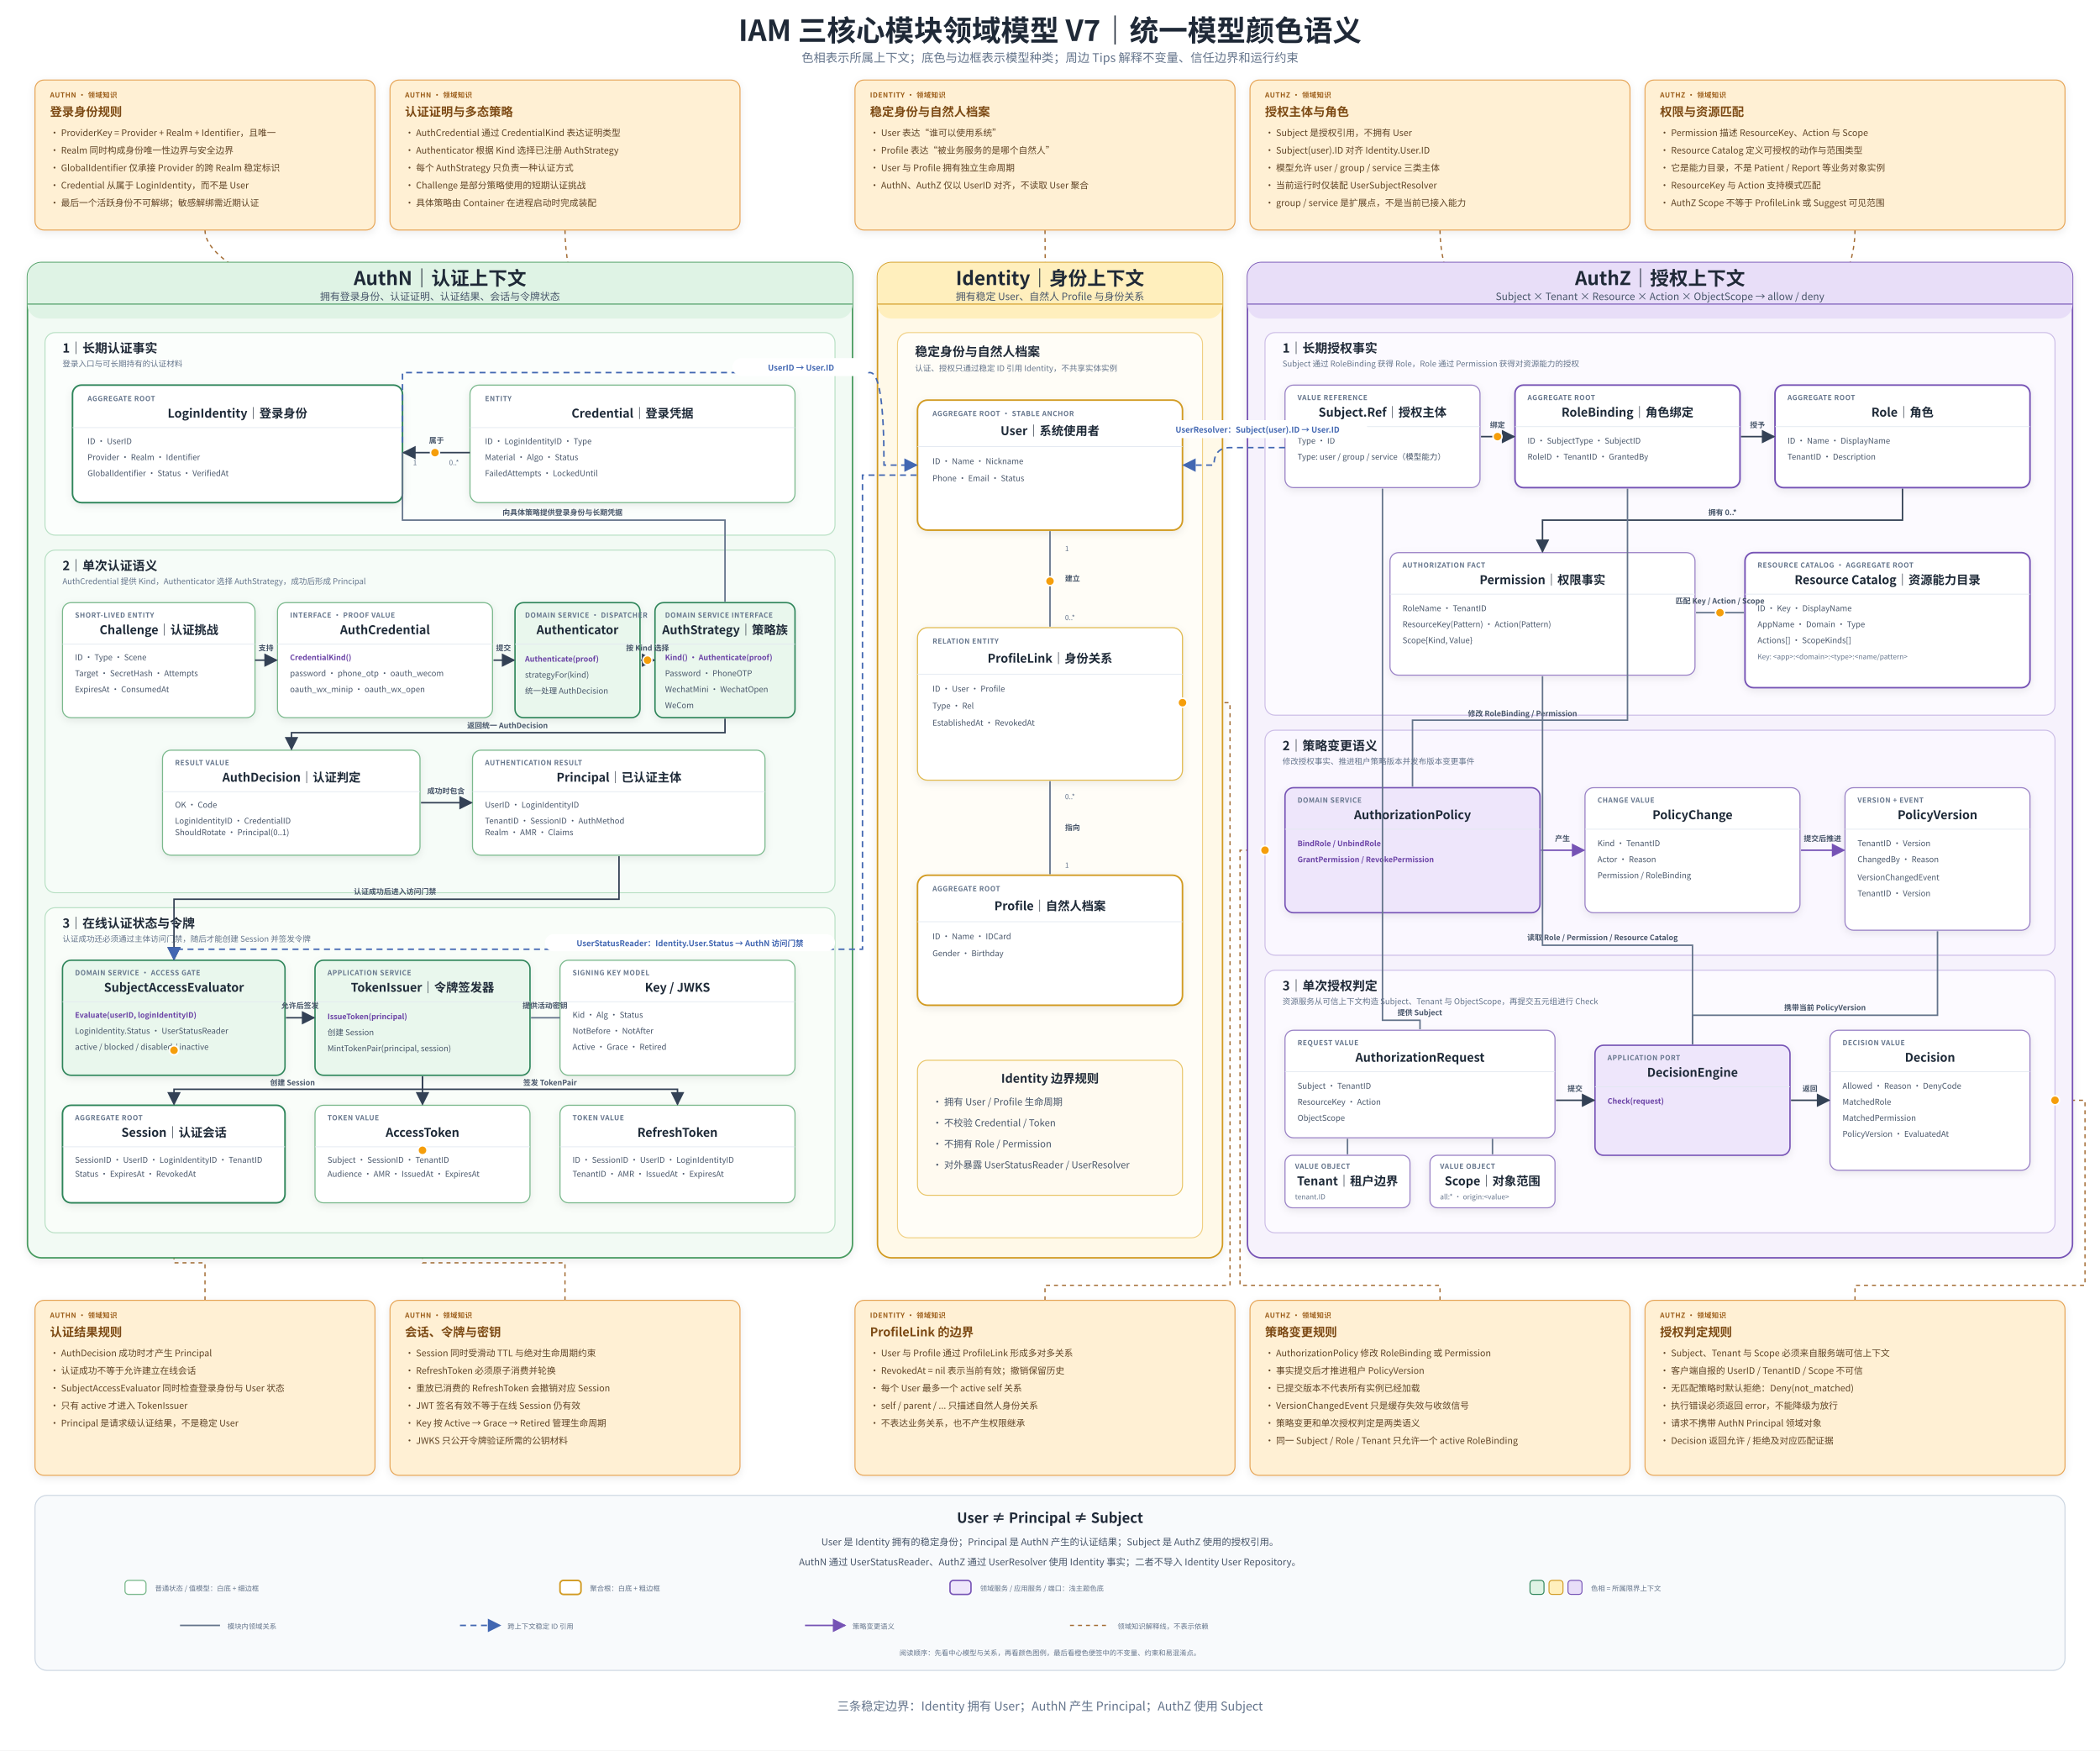
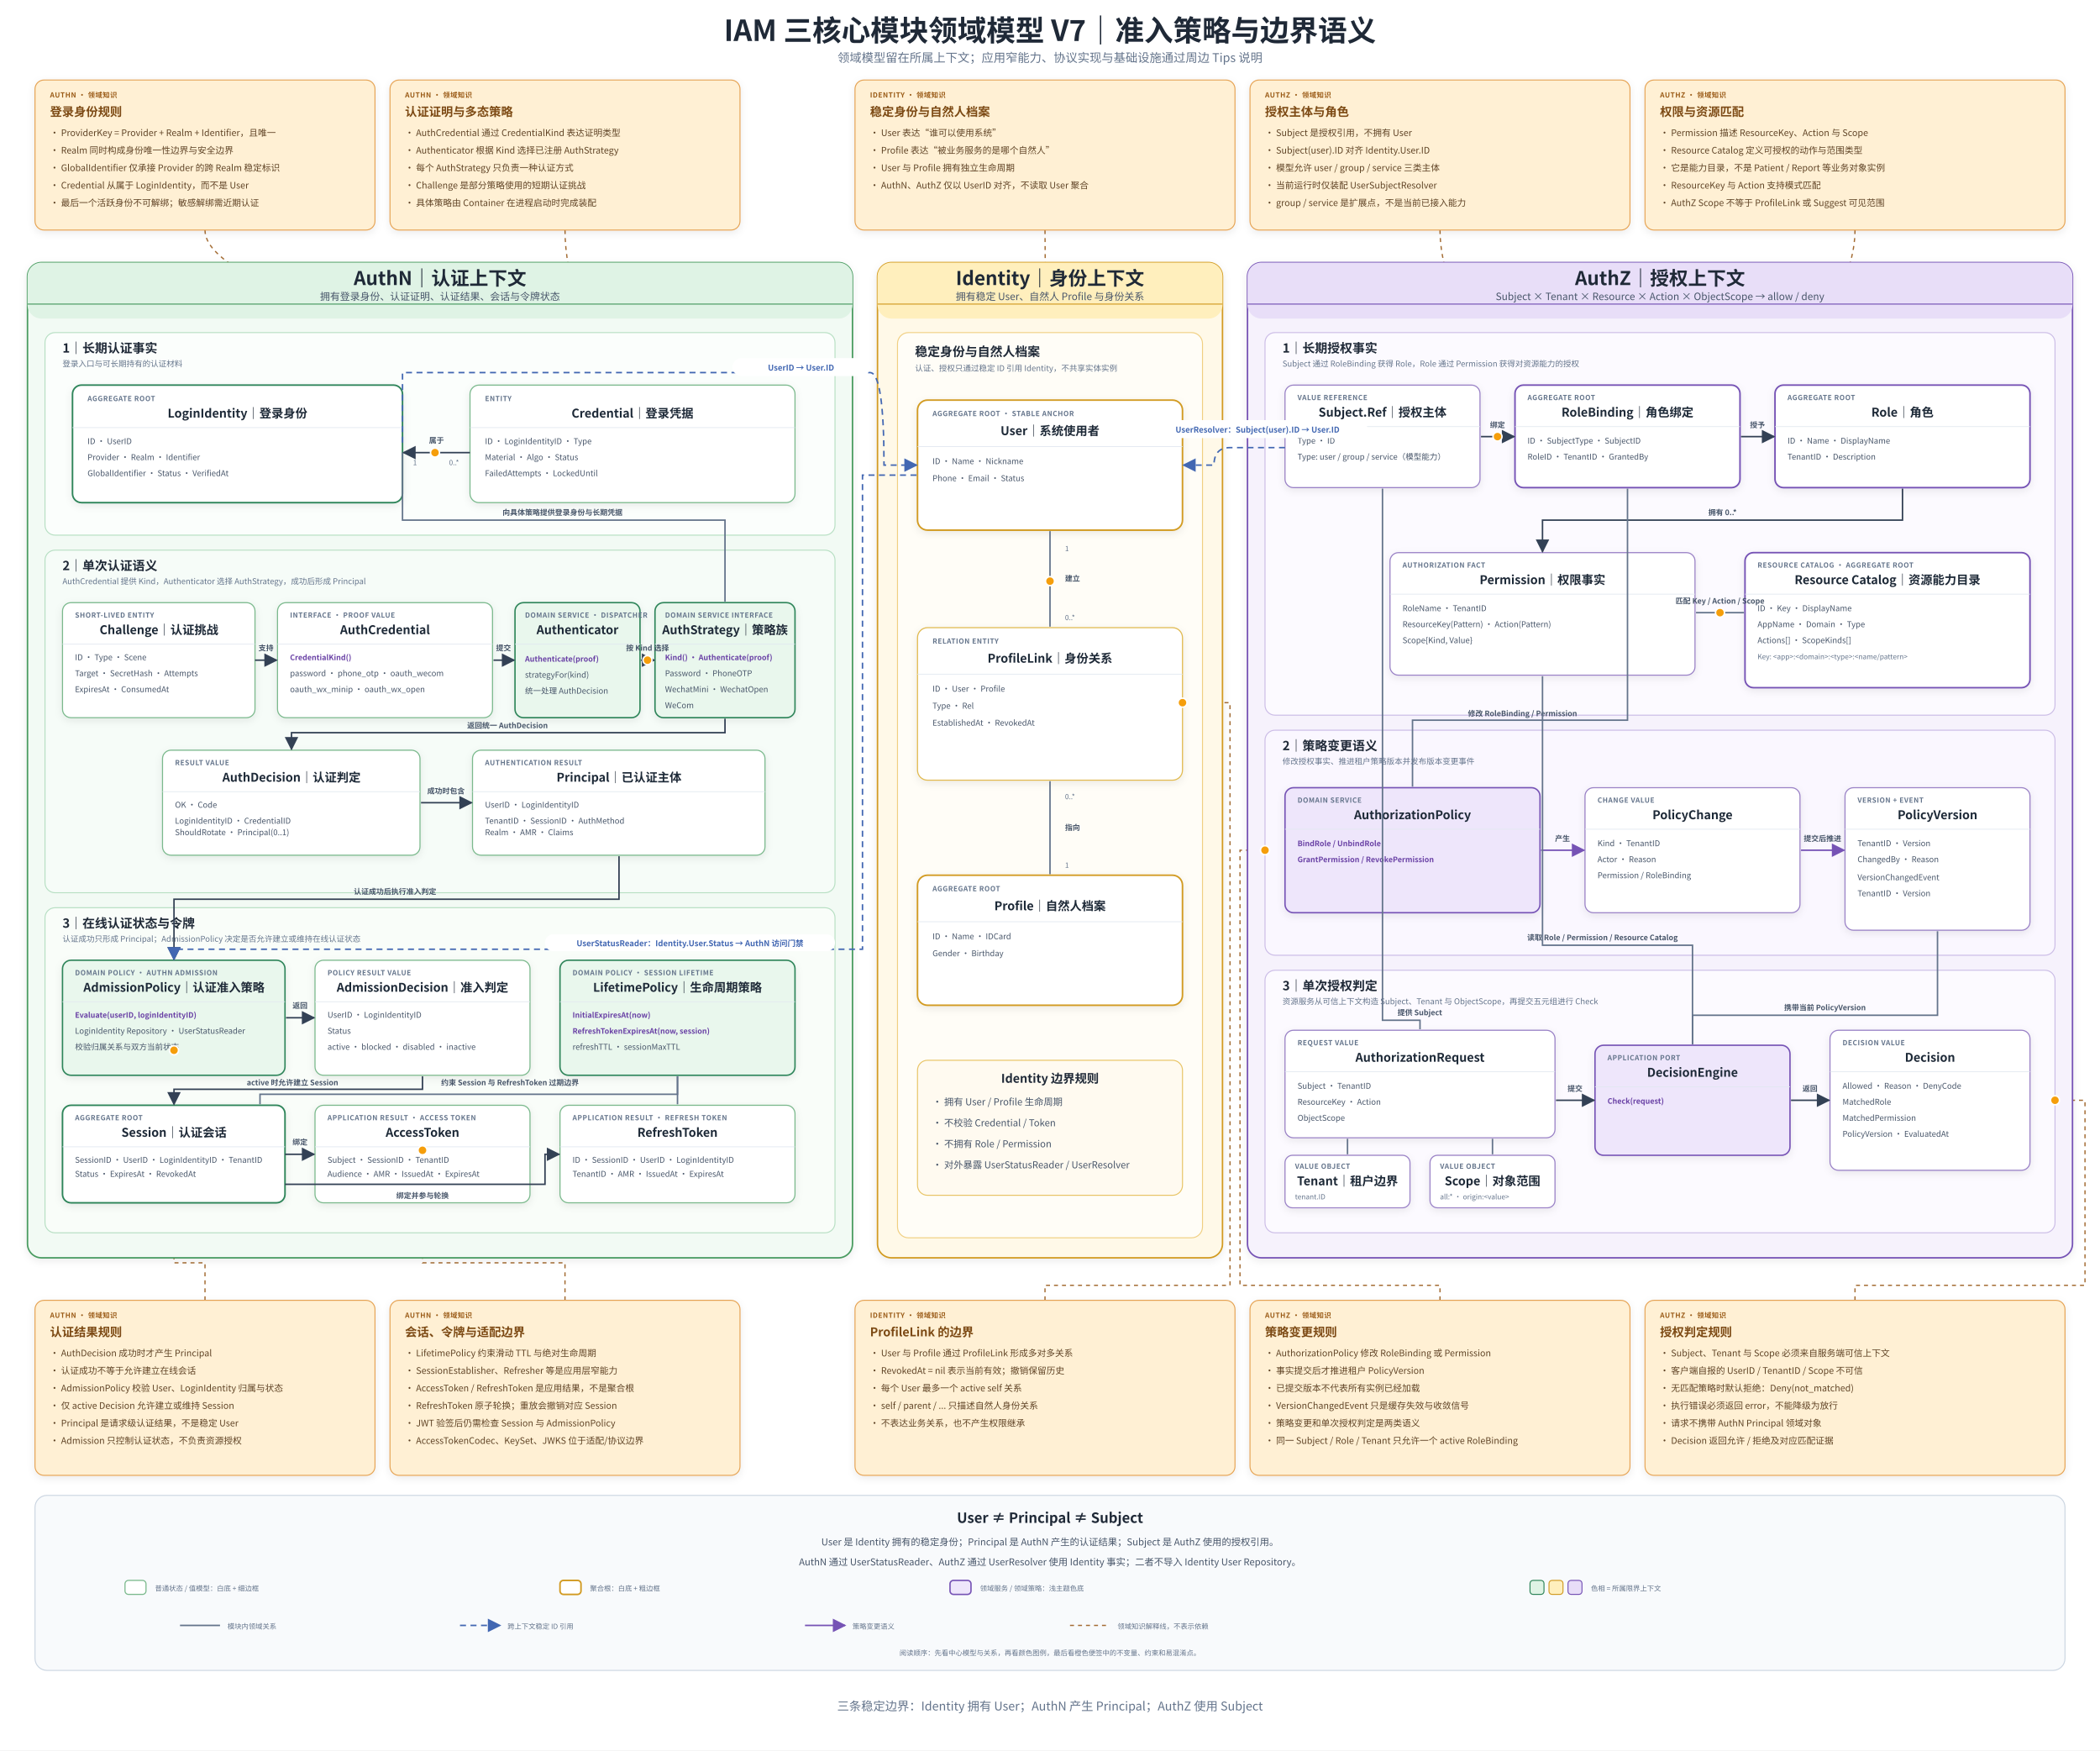
<svg xmlns="http://www.w3.org/2000/svg" width="4200" height="3500" viewBox="0 0 4200 3500" role="img" aria-labelledby="title desc">
  <defs>
    <filter id="shadow" x="-20%" y="-20%" width="140%" height="140%">
      <feDropShadow dx="0" dy="5" stdDeviation="8" flood-color="#0f172a" flood-opacity="0.08" />
    </filter>
    <marker id="arrow" viewBox="0 0 10 10" refX="9" refY="5" markerWidth="9" markerHeight="9" orient="auto-start-reverse">
      <path d="M0 0 L10 5 L0 10 Z" fill="#334155" />
    </marker>
    <marker id="arrowBlue" viewBox="0 0 10 10" refX="9" refY="5" markerWidth="9" markerHeight="9" orient="auto-start-reverse">
      <path d="M0 0 L10 5 L0 10 Z" fill="#4267b2" />
    </marker>
    <marker id="arrowPurple" viewBox="0 0 10 10" refX="9" refY="5" markerWidth="9" markerHeight="9" orient="auto-start-reverse">
      <path d="M0 0 L10 5 L0 10 Z" fill="#7653b5" />
    </marker>
    <style>
      text { font-family: "PingFang SC", "Noto Sans CJK SC", "Microsoft YaHei", Arial, sans-serif; fill: #1f2937; }
      .title { font-size: 58px; font-weight: 700; }
      .subtitle { font-size: 24px; fill: #64748b; }
      .context-title { font-size: 38px; font-weight: 700; }
      .context-sub { font-size: 20px; fill: #475569; }
      .section-title { font-size: 25px; font-weight: 700; }
      .section-desc { font-size: 16px; fill: #64748b; }
      .stereotype { font-size: 14px; font-weight: 700; letter-spacing: 0.8px; fill: #64748b; }
      .model { font-size: 24px; font-weight: 700; }
      .field { font-size: 16px; fill: #475569; }
      .operation { font-size: 15px; font-weight: 600; fill: #6941a5; }
      .small { font-size: 14px; fill: #64748b; }
      .tip { font-size: 14px; font-weight: 600; fill: #475569; }
      .knowledge-title { font-size: 24px; font-weight: 700; fill: #7c4a12; }
      .knowledge-text { font-size: 18px; fill: #5f4325; }
      .knowledge-tag { font-size: 14px; font-weight: 700; letter-spacing: 0.8px; fill: #9a5b17; }
      .knowledge-line { fill: none; stroke: #a36b32; stroke-width: 2.5; stroke-dasharray: 8 8; }
      .knowledge-anchor { fill: #f59e0b; stroke: #ffffff; stroke-width: 3; }
      .relation { font-size: 15px; font-weight: 600; fill: #475569; }
      .relation-blue { font-size: 16px; font-weight: 600; fill: #4267b2; }
      .callout { font-size: 28px; font-weight: 700; }
      .note { font-size: 19px; fill: #475569; }
      .solid { fill: none; stroke: #334155; stroke-width: 3; marker-end: url(#arrow); }
      .association { fill: none; stroke: #64748b; stroke-width: 3; }
      .reference { fill: none; stroke: #4267b2; stroke-width: 3; stroke-dasharray: 12 9; marker-end: url(#arrowBlue); }
      .policy-link { fill: none; stroke: #7653b5; stroke-width: 3; marker-end: url(#arrowPurple); }
      .divider { stroke: #e2e8f0; stroke-width: 1.5; }
      /* V7 semantic model colors: hue=context, fill=model kind, weight=aggregate boundary */
      .authn-model { fill: #ffffff; stroke: #7bb98d; stroke-width: 2.2; }
      .authn-aggregate { fill: #ffffff; stroke: #2f855a; stroke-width: 3.2; }
      .authn-behavior { fill: #e9f7ed; stroke: #2f855a; stroke-width: 2.8; }
      .identity-model { fill: #ffffff; stroke: #e0b94f; stroke-width: 2.2; }
      .identity-aggregate { fill: #ffffff; stroke: #d29b23; stroke-width: 3.2; }
      .identity-behavior { fill: #fff3c8; stroke: #d29b23; stroke-width: 2.8; }
      .authz-model { fill: #ffffff; stroke: #9a82c6; stroke-width: 2.2; }
      .authz-aggregate { fill: #ffffff; stroke: #7653b5; stroke-width: 3.2; }
      .authz-behavior { fill: #eee6fb; stroke: #7653b5; stroke-width: 2.8; }
    </style>
  </defs>
  <rect width="4200" height="3500" fill="#ffffff" />
-   <text x="2100" y="82" text-anchor="middle" class="title">IAM 三核心模块领域模型 V7｜统一模型颜色语义</text>
-   <text x="2100" y="124" text-anchor="middle" class="subtitle">色相表示所属上下文；底色与边框表示模型种类；周边 Tips 解释不变量、信任边界和运行约束</text>
+   <text x="2100" y="82" text-anchor="middle" class="title">IAM 三核心模块领域模型 V7｜准入策略与边界语义</text>
+   <text x="2100" y="124" text-anchor="middle" class="subtitle">领域模型留在所属上下文；应用窄能力、协议实现与基础设施通过周边 Tips 说明</text>
  <path d="M410 460 C410 575 870 650 870 905" class="knowledge-line" />
  <path d="M1130 460 C1130 650 1295 900 1295 1320" class="knowledge-line" />
  <path d="M2090 460 C2090 620 2100 820 2100 1162" class="knowledge-line" />
  <path d="M2880 460 C2880 600 2995 720 2995 873" class="knowledge-line" />
  <path d="M3710 460 C3710 650 3440 860 3440 1225" class="knowledge-line" />
  <path d="M410 2600 V2525 H348 V2100" class="knowledge-line" />
  <path d="M1130 2600 V2525 H845 V2300" class="knowledge-line" />
  <path d="M2090 2600 V2570 H2460 V1405 H2365" class="knowledge-line" />
  <path d="M2880 2600 V2570 H2480 V1700 H2530" class="knowledge-line" />
  <path d="M3710 2600 V2570 H4170 V2200 H4110" class="knowledge-line" />
  <g transform="translate(0 350)">
    <rect x="55" y="175" width="1650" height="1990" rx="28" fill="#f2faf4" stroke="#4a9b61" stroke-width="3" filter="url(#shadow)" />
    <rect x="55" y="175" width="1650" height="112" rx="28" fill="#dff3e5" />
    <path d="M55 258 H1705" stroke="#4a9b61" stroke-width="2" />
    <text x="880" y="220" text-anchor="middle" class="context-title">AuthN｜认证上下文</text>
    <text x="880" y="250" text-anchor="middle" class="context-sub">拥有登录身份、认证证明、认证结果、会话与令牌状态</text>
    <rect x="90" y="315" width="1580" height="405" rx="20" fill="#fbfefc" stroke="#b7dfc3" stroke-width="2" />
    <text x="125" y="355" class="section-title">1｜长期认证事实</text>
    <text x="125" y="383" class="section-desc">登录入口与可长期持有的认证材料</text>
    <g filter="url(#shadow)">
      <rect x="145" y="420" width="660" height="235" rx="18" class="authn-aggregate" />
      <text x="175" y="452" class="stereotype">AGGREGATE ROOT</text>
      <text x="475" y="485" text-anchor="middle" class="model">LoginIdentity｜登录身份</text>
      <line x1="145" y1="505" x2="805" y2="505" class="divider" />
      <text x="175" y="538" class="field">ID · UserID</text>
      <text x="175" y="570" class="field">Provider · Realm · Identifier</text>
      <text x="175" y="602" class="field">GlobalIdentifier · Status · VerifiedAt</text>
    </g>
    <g filter="url(#shadow)">
      <rect x="940" y="420" width="650" height="235" rx="18" class="authn-model" />
      <text x="970" y="452" class="stereotype">ENTITY</text>
      <text x="1265" y="485" text-anchor="middle" class="model">Credential｜登录凭据</text>
      <line x1="940" y1="505" x2="1590" y2="505" class="divider" />
      <text x="970" y="538" class="field">ID · LoginIdentityID · Type</text>
      <text x="970" y="570" class="field">Material · Algo · Status</text>
      <text x="970" y="602" class="field">FailedAttempts · LockedUntil</text>
    </g>
    <path d="M940 555 H807" class="solid" />
    <text x="873" y="536" text-anchor="middle" class="relation">属于</text>
    <text x="918" y="580" text-anchor="end" class="small">0..*</text>
    <text x="826" y="580" class="small">1</text>
    <rect x="90" y="750" width="1580" height="685" rx="20" fill="#f6fcf8" stroke="#b7dfc3" stroke-width="2" />
    <text x="125" y="790" class="section-title">2｜单次认证语义</text>
    <text x="125" y="818" class="section-desc">AuthCredential 提供 Kind，Authenticator 选择 AuthStrategy，成功后形成 Principal</text>
    <g filter="url(#shadow)">
      <rect x="125" y="855" width="385" height="230" rx="17" class="authn-model" />
      <text x="150" y="885" class="stereotype">SHORT-LIVED ENTITY</text>
      <text x="318" y="918" text-anchor="middle" class="model">Challenge｜认证挑战</text>
      <line x1="125" y1="938" x2="510" y2="938" class="divider" />
      <text x="150" y="970" class="field">ID · Type · Scene</text>
      <text x="150" y="1002" class="field">Target · SecretHash · Attempts</text>
      <text x="150" y="1034" class="field">ExpiresAt · ConsumedAt</text>
    </g>
    <g filter="url(#shadow)">
      <rect x="555" y="855" width="430" height="230" rx="17" class="authn-model" />
      <text x="580" y="885" class="stereotype">INTERFACE · PROOF VALUE</text>
      <text x="770" y="918" text-anchor="middle" class="model">AuthCredential</text>
      <line x1="555" y1="938" x2="985" y2="938" class="divider" />
      <text x="580" y="970" class="operation">CredentialKind()</text>
      <text x="580" y="1002" class="field">password · phone_otp · oauth_wecom</text>
      <text x="580" y="1034" class="field">oauth_wx_minip · oauth_wx_open</text>
    </g>
    <g filter="url(#shadow)">
      <rect x="1030" y="855" width="250" height="230" rx="17" class="authn-behavior" />
      <text x="1050" y="885" class="stereotype">DOMAIN SERVICE · DISPATCHER</text>
      <text x="1155" y="918" text-anchor="middle" class="model">Authenticator</text>
      <line x1="1030" y1="938" x2="1280" y2="938" class="divider" />
      <text x="1050" y="973" class="operation">Authenticate(proof)</text>
      <text x="1050" y="1005" class="field">strategyFor(kind)</text>
      <text x="1050" y="1037" class="field">统一处理 AuthDecision</text>
    </g>
    <g filter="url(#shadow)">
      <rect x="1310" y="855" width="280" height="230" rx="17" class="authn-behavior" />
      <text x="1330" y="885" class="stereotype">DOMAIN SERVICE INTERFACE</text>
      <text x="1450" y="918" text-anchor="middle" class="model">AuthStrategy｜策略族</text>
      <line x1="1310" y1="938" x2="1590" y2="938" class="divider" />
      <text x="1330" y="970" class="operation">Kind() · Authenticate(proof)</text>
      <text x="1330" y="1002" class="field">Password · PhoneOTP</text>
      <text x="1330" y="1034" class="field">WechatMini · WechatOpen</text>
      <text x="1330" y="1066" class="field">WeCom</text>
    </g>
    <path d="M1282 970 H1308" class="solid" />
    <text x="1295" y="951" text-anchor="middle" class="relation">按 Kind 选择</text>
    <path d="M510 970 H553" class="solid" />
    <text x="532" y="951" text-anchor="middle" class="relation">支持</text>
    <path d="M987 970 H1028" class="solid" />
    <text x="1007" y="951" text-anchor="middle" class="relation">提交</text>
    <path d="M805 555 V690 H1450 V853" class="association" />
    <text x="1125" y="680" text-anchor="middle" class="relation">向具体策略提供登录身份与长期凭据</text>
    <g filter="url(#shadow)">
      <rect x="325" y="1150" width="515" height="210" rx="17" class="authn-model" />
      <text x="350" y="1180" class="stereotype">RESULT VALUE</text>
      <text x="583" y="1213" text-anchor="middle" class="model">AuthDecision｜认证判定</text>
      <line x1="325" y1="1233" x2="840" y2="1233" class="divider" />
      <text x="350" y="1265" class="field">OK · Code</text>
      <text x="350" y="1297" class="field">LoginIdentityID · CredentialID</text>
      <text x="350" y="1320" class="field">ShouldRotate · Principal(0..1)</text>
    </g>
    <g filter="url(#shadow)">
      <rect x="945" y="1150" width="585" height="210" rx="17" class="authn-model" />
      <text x="970" y="1180" class="stereotype">AUTHENTICATION RESULT</text>
      <text x="1238" y="1213" text-anchor="middle" class="model">Principal｜已认证主体</text>
      <line x1="945" y1="1233" x2="1530" y2="1233" class="divider" />
      <text x="970" y="1265" class="field">UserID · LoginIdentityID</text>
      <text x="970" y="1297" class="field">TenantID · SessionID · AuthMethod</text>
      <text x="970" y="1320" class="field">Realm · AMR · Claims</text>
    </g>
    <path d="M1450 1087 V1115 H583 V1148" class="solid" />
    <text x="1015" y="1106" text-anchor="middle" class="relation">返回统一 AuthDecision</text>
    <path d="M842 1255 H943" class="solid" />
    <text x="892" y="1237" text-anchor="middle" class="relation">成功时包含</text>
    <rect x="90" y="1465" width="1580" height="650" rx="20" fill="#f9fdf9" stroke="#b7dfc3" stroke-width="2" />
    <text x="125" y="1505" class="section-title">3｜在线认证状态与令牌</text>
-     <text x="125" y="1533" class="section-desc">认证成功还必须通过主体访问门禁，随后才能创建 Session 并签发令牌</text>
+     <text x="125" y="1533" class="section-desc">认证成功只形成 Principal；AdmissionPolicy 决定是否允许建立或维持在线认证状态</text>
    <g filter="url(#shadow)">
      <rect x="125" y="1570" width="445" height="230" rx="17" class="authn-behavior" />
-       <text x="150" y="1600" class="stereotype">DOMAIN SERVICE · ACCESS GATE</text>
-       <text x="348" y="1633" text-anchor="middle" class="model">SubjectAccessEvaluator</text>
+       <text x="150" y="1600" class="stereotype">DOMAIN POLICY · AUTHN ADMISSION</text>
+       <text x="348" y="1633" text-anchor="middle" class="model">AdmissionPolicy｜认证准入策略</text>
      <line x1="125" y1="1653" x2="570" y2="1653" class="divider" />
      <text x="150" y="1685" class="operation">Evaluate(userID, loginIdentityID)</text>
-       <text x="150" y="1717" class="field">LoginIdentity.Status · UserStatusReader</text>
-       <text x="150" y="1749" class="field">active / blocked / disabled / inactive</text>
-     </g>
-     <g filter="url(#shadow)">
-       <rect x="630" y="1570" width="430" height="230" rx="17" class="authn-behavior" />
-       <text x="655" y="1600" class="stereotype">APPLICATION SERVICE</text>
-       <text x="845" y="1633" text-anchor="middle" class="model">TokenIssuer｜令牌签发器</text>
+       <text x="150" y="1717" class="field">LoginIdentity Repository · UserStatusReader</text>
+       <text x="150" y="1749" class="field">校验归属关系与双方当前状态</text>
+     </g>
+     <g filter="url(#shadow)">
+       <rect x="630" y="1570" width="430" height="230" rx="17" class="authn-model" />
+       <text x="655" y="1600" class="stereotype">POLICY RESULT VALUE</text>
+       <text x="845" y="1633" text-anchor="middle" class="model">AdmissionDecision｜准入判定</text>
      <line x1="630" y1="1653" x2="1060" y2="1653" class="divider" />
-       <text x="655" y="1688" class="operation">IssueToken(principal)</text>
-       <text x="655" y="1720" class="field">创建 Session</text>
-       <text x="655" y="1752" class="field">MintTokenPair(principal, session)</text>
-     </g>
-     <g filter="url(#shadow)">
-       <rect x="1120" y="1570" width="470" height="230" rx="17" class="authn-model" />
-       <text x="1145" y="1600" class="stereotype">SIGNING KEY MODEL</text>
-       <text x="1355" y="1633" text-anchor="middle" class="model">Key / JWKS</text>
+       <text x="655" y="1685" class="field">UserID · LoginIdentityID</text>
+       <text x="655" y="1717" class="field">Status</text>
+       <text x="655" y="1749" class="field">active · blocked · disabled · inactive</text>
+     </g>
+     <g filter="url(#shadow)">
+       <rect x="1120" y="1570" width="470" height="230" rx="17" class="authn-behavior" />
+       <text x="1145" y="1600" class="stereotype">DOMAIN POLICY · SESSION LIFETIME</text>
+       <text x="1355" y="1633" text-anchor="middle" class="model">LifetimePolicy｜生命周期策略</text>
      <line x1="1120" y1="1653" x2="1590" y2="1653" class="divider" />
-       <text x="1145" y="1685" class="field">Kid · Alg · Status</text>
-       <text x="1145" y="1717" class="field">NotBefore · NotAfter</text>
-       <text x="1145" y="1749" class="field">Active · Grace · Retired</text>
+       <text x="1145" y="1685" class="operation">InitialExpiresAt(now)</text>
+       <text x="1145" y="1717" class="operation">RefreshTokenExpiresAt(now, session)</text>
+       <text x="1145" y="1749" class="field">refreshTTL · sessionMaxTTL</text>
    </g>
    <g filter="url(#shadow)">
      <rect x="125" y="1860" width="445" height="195" rx="17" class="authn-aggregate" />
      <text x="150" y="1890" class="stereotype">AGGREGATE ROOT</text>
      <text x="348" y="1923" text-anchor="middle" class="model">Session｜认证会话</text>
      <line x1="125" y1="1943" x2="570" y2="1943" class="divider" />
      <text x="150" y="1975" class="field">SessionID · UserID · LoginIdentityID · TenantID</text>
      <text x="150" y="2003" class="field">Status · ExpiresAt · RevokedAt</text>
    </g>
    <g filter="url(#shadow)">
      <rect x="630" y="1860" width="430" height="195" rx="17" class="authn-model" />
-       <text x="655" y="1890" class="stereotype">TOKEN VALUE</text>
+       <text x="655" y="1890" class="stereotype">APPLICATION RESULT · ACCESS TOKEN</text>
      <text x="845" y="1923" text-anchor="middle" class="model">AccessToken</text>
      <line x1="630" y1="1943" x2="1060" y2="1943" class="divider" />
      <text x="655" y="1975" class="field">Subject · SessionID · TenantID</text>
      <text x="655" y="2003" class="field">Audience · AMR · IssuedAt · ExpiresAt</text>
    </g>
    <g filter="url(#shadow)">
      <rect x="1120" y="1860" width="470" height="195" rx="17" class="authn-model" />
-       <text x="1145" y="1890" class="stereotype">TOKEN VALUE</text>
+       <text x="1145" y="1890" class="stereotype">APPLICATION RESULT · REFRESH TOKEN</text>
      <text x="1355" y="1923" text-anchor="middle" class="model">RefreshToken</text>
      <line x1="1120" y1="1943" x2="1590" y2="1943" class="divider" />
      <text x="1145" y="1975" class="field">ID · SessionID · UserID · LoginIdentityID</text>
      <text x="1145" y="2003" class="field">TenantID · AMR · IssuedAt · ExpiresAt</text>
    </g>
    <path d="M1238 1362 V1448 H348 V1568" class="solid" />
-     <text x="790" y="1438" text-anchor="middle" class="relation">认证成功后进入访问门禁</text>
+     <text x="790" y="1438" text-anchor="middle" class="relation">认证成功后执行准入判定</text>
    <path d="M572 1685 H628" class="solid" />
-     <text x="600" y="1666" text-anchor="middle" class="relation">允许后签发</text>
-     <path d="M1120 1685 H1062" class="association" />
-     <text x="1090" y="1666" text-anchor="middle" class="relation">提供活动密钥</text>
+     <text x="600" y="1666" text-anchor="middle" class="relation">返回</text>
    <path d="M845 1802 V1828 H348 V1858" class="solid" />
-     <text x="585" y="1820" text-anchor="middle" class="relation">创建 Session</text>
-     <path d="M845 1802 V1858" class="solid" />
-     <path d="M845 1828 H1355 V1858" class="solid" />
-     <text x="1100" y="1820" text-anchor="middle" class="relation">签发 TokenPair</text>
+     <text x="585" y="1820" text-anchor="middle" class="relation">active 时允许建立 Session</text>
+     <path d="M1355 1802 V1838 H520 V1858" class="association" />
+     <path d="M1355 1802 V1858" class="association" />
+     <text x="1020" y="1820" text-anchor="middle" class="relation">约束 Session 与 RefreshToken 过期边界</text>
+     <path d="M570 1958 H628" class="solid" />
+     <text x="600" y="1939" text-anchor="middle" class="relation">绑定</text>
+     <path d="M570 2018 H1090 V1958 H1118" class="solid" />
+     <text x="845" y="2046" text-anchor="middle" class="relation">绑定并参与轮换</text>
    <rect x="1755" y="175" width="690" height="1990" rx="28" fill="#fff9e8" stroke="#d29b23" stroke-width="3" filter="url(#shadow)" />
    <rect x="1755" y="175" width="690" height="112" rx="28" fill="#ffefbd" />
    <path d="M1755 258 H2445" stroke="#d29b23" stroke-width="2" />
    <text x="2100" y="220" text-anchor="middle" class="context-title">Identity｜身份上下文</text>
    <text x="2100" y="250" text-anchor="middle" class="context-sub">拥有稳定 User、自然人 Profile 与身份关系</text>
    <rect x="1795" y="315" width="610" height="1810" rx="22" fill="#fffdf7" stroke="#f0cf82" stroke-width="2" />
    <text x="1830" y="362" class="section-title">稳定身份与自然人档案</text>
    <text x="1830" y="392" class="section-desc">认证、授权只通过稳定 ID 引用 Identity，不共享实体实例</text>
    <g filter="url(#shadow)">
      <rect x="1835" y="450" width="530" height="260" rx="20" class="identity-aggregate" />
      <text x="1865" y="482" class="stereotype">AGGREGATE ROOT · STABLE ANCHOR</text>
      <text x="2100" y="520" text-anchor="middle" class="model">User｜系统使用者</text>
      <line x1="1835" y1="543" x2="2365" y2="543" class="divider" />
      <text x="1865" y="578" class="field">ID · Name · Nickname</text>
      <text x="1865" y="612" class="field">Phone · Email · Status</text>
    </g>
    <g filter="url(#shadow)">
      <rect x="1835" y="905" width="530" height="305" rx="20" class="identity-model" />
      <text x="1865" y="937" class="stereotype">RELATION ENTITY</text>
      <text x="2100" y="975" text-anchor="middle" class="model">ProfileLink｜身份关系</text>
      <line x1="1835" y1="998" x2="2365" y2="998" class="divider" />
      <text x="1865" y="1033" class="field">ID · User · Profile</text>
      <text x="1865" y="1067" class="field">Type · Rel</text>
      <text x="1865" y="1101" class="field">EstablishedAt · RevokedAt</text>
    </g>
    <g filter="url(#shadow)">
      <rect x="1835" y="1400" width="530" height="260" rx="20" class="identity-aggregate" />
      <text x="1865" y="1432" class="stereotype">AGGREGATE ROOT</text>
      <text x="2100" y="1470" text-anchor="middle" class="model">Profile｜自然人档案</text>
      <line x1="1835" y1="1493" x2="2365" y2="1493" class="divider" />
      <text x="1865" y="1528" class="field">ID · Name · IDCard</text>
      <text x="1865" y="1562" class="field">Gender · Birthday</text>
    </g>
    <path d="M2100 712 V903" class="association" />
    <text x="2130" y="752" class="small">1</text>
    <text x="2130" y="812" class="relation">建立</text>
    <text x="2130" y="890" class="small">0..*</text>
    <path d="M2100 1212 V1398" class="association" />
    <text x="2130" y="1248" class="small">0..*</text>
    <text x="2130" y="1310" class="relation">指向</text>
    <text x="2130" y="1385" class="small">1</text>
    <rect x="1835" y="1770" width="530" height="270" rx="20" fill="#fffaf0" stroke="#e8c465" stroke-width="2" />
    <text x="2100" y="1815" text-anchor="middle" class="model">Identity 边界规则</text>
    <text x="1865" y="1860" class="note">• 拥有 User / Profile 生命周期</text>
    <text x="1865" y="1902" class="note">• 不校验 Credential / Token</text>
    <text x="1865" y="1944" class="note">• 不拥有 Role / Permission</text>
    <text x="1865" y="1986" class="note">• 对外暴露 UserStatusReader / UserResolver</text>
    <rect x="2495" y="175" width="1650" height="1990" rx="28" fill="#f6f2fc" stroke="#7653b5" stroke-width="3" filter="url(#shadow)" />
    <rect x="2495" y="175" width="1650" height="112" rx="28" fill="#e8def8" />
    <path d="M2495 258 H4145" stroke="#7653b5" stroke-width="2" />
    <text x="3320" y="220" text-anchor="middle" class="context-title">AuthZ｜授权上下文</text>
    <text x="3320" y="250" text-anchor="middle" class="context-sub">Subject × Tenant × Resource × Action × ObjectScope → allow / deny</text>
    <rect x="2530" y="315" width="1580" height="765" rx="20" fill="#fcfaff" stroke="#cbbce6" stroke-width="2" />
    <text x="2565" y="355" class="section-title">1｜长期授权事实</text>
    <text x="2565" y="383" class="section-desc">Subject 通过 RoleBinding 获得 Role，Role 通过 Permission 获得对资源能力的授权</text>
    <g filter="url(#shadow)">
      <rect x="2570" y="420" width="390" height="205" rx="17" class="authz-model" />
      <text x="2595" y="450" class="stereotype">VALUE REFERENCE</text>
      <text x="2765" y="483" text-anchor="middle" class="model">Subject.Ref｜授权主体</text>
      <line x1="2570" y1="503" x2="2960" y2="503" class="divider" />
      <text x="2595" y="537" class="field">Type · ID</text>
      <text x="2595" y="569" class="field">Type: user / group / service（模型能力）</text>
    </g>
    <g filter="url(#shadow)">
      <rect x="3030" y="420" width="450" height="205" rx="17" class="authz-aggregate" />
      <text x="3055" y="450" class="stereotype">AGGREGATE ROOT</text>
      <text x="3255" y="483" text-anchor="middle" class="model">RoleBinding｜角色绑定</text>
      <line x1="3030" y1="503" x2="3480" y2="503" class="divider" />
      <text x="3055" y="537" class="field">ID · SubjectType · SubjectID</text>
      <text x="3055" y="569" class="field">RoleID · TenantID · GrantedBy</text>
    </g>
    <g filter="url(#shadow)">
      <rect x="3550" y="420" width="510" height="205" rx="17" class="authz-aggregate" />
      <text x="3575" y="450" class="stereotype">AGGREGATE ROOT</text>
      <text x="3805" y="483" text-anchor="middle" class="model">Role｜角色</text>
      <line x1="3550" y1="503" x2="4060" y2="503" class="divider" />
      <text x="3575" y="537" class="field">ID · Name · DisplayName</text>
      <text x="3575" y="569" class="field">TenantID · Description</text>
    </g>
    <path d="M2962 523 H3028" class="solid" />
    <text x="2995" y="505" text-anchor="middle" class="relation">绑定</text>
    <path d="M3482 523 H3548" class="solid" />
    <text x="3515" y="505" text-anchor="middle" class="relation">授予</text>
    <g filter="url(#shadow)">
      <rect x="2780" y="755" width="610" height="245" rx="17" class="authz-model" />
      <text x="2805" y="785" class="stereotype">AUTHORIZATION FACT</text>
      <text x="3085" y="818" text-anchor="middle" class="model">Permission｜权限事实</text>
      <line x1="2780" y1="838" x2="3390" y2="838" class="divider" />
      <text x="2805" y="872" class="field">RoleName · TenantID</text>
      <text x="2805" y="904" class="field">ResourceKey(Pattern) · Action(Pattern)</text>
      <text x="2805" y="936" class="field">Scope{Kind, Value}</text>
    </g>
    <g filter="url(#shadow)">
      <rect x="3490" y="755" width="570" height="270" rx="17" class="authz-aggregate" />
      <text x="3515" y="785" class="stereotype">RESOURCE CATALOG · AGGREGATE ROOT</text>
      <text x="3775" y="818" text-anchor="middle" class="model">Resource Catalog｜资源能力目录</text>
      <line x1="3490" y1="838" x2="4060" y2="838" class="divider" />
      <text x="3515" y="872" class="field">ID · Key · DisplayName</text>
      <text x="3515" y="904" class="field">AppName · Domain · Type</text>
      <text x="3515" y="936" class="field">Actions[] · ScopeKinds[]</text>
      <text x="3515" y="968" class="small">Key: &lt;app&gt;:&lt;domain&gt;:&lt;type&gt;:&lt;name/pattern&gt;</text>
    </g>
    <path d="M3805 627 V690 H3085 V753" class="solid" />
    <text x="3445" y="680" text-anchor="middle" class="relation">拥有 0..*</text>
    <path d="M3392 875 H3488" class="association" />
    <text x="3440" y="857" text-anchor="middle" class="relation">匹配 Key / Action / Scope</text>
    <rect x="2530" y="1110" width="1580" height="450" rx="20" fill="#faf7ff" stroke="#cbbce6" stroke-width="2" />
    <text x="2565" y="1150" class="section-title">2｜策略变更语义</text>
    <text x="2565" y="1178" class="section-desc">修改授权事实、推进租户策略版本并发布版本变更事件</text>
    <g filter="url(#shadow)">
      <rect x="2570" y="1225" width="510" height="250" rx="17" class="authz-behavior" />
      <text x="2595" y="1255" class="stereotype">DOMAIN SERVICE</text>
      <text x="2825" y="1288" text-anchor="middle" class="model">AuthorizationPolicy</text>
      <line x1="2570" y1="1308" x2="3080" y2="1308" class="divider" />
      <text x="2595" y="1342" class="operation">BindRole / UnbindRole</text>
      <text x="2595" y="1374" class="operation">GrantPermission / RevokePermission</text>
    </g>
    <g filter="url(#shadow)">
      <rect x="3170" y="1225" width="430" height="250" rx="17" class="authz-model" />
      <text x="3195" y="1255" class="stereotype">CHANGE VALUE</text>
      <text x="3385" y="1288" text-anchor="middle" class="model">PolicyChange</text>
      <line x1="3170" y1="1308" x2="3600" y2="1308" class="divider" />
      <text x="3195" y="1342" class="field">Kind · TenantID</text>
      <text x="3195" y="1374" class="field">Actor · Reason</text>
      <text x="3195" y="1406" class="field">Permission / RoleBinding</text>
    </g>
    <g filter="url(#shadow)">
      <rect x="3690" y="1225" width="370" height="285" rx="17" class="authz-model" />
      <text x="3715" y="1255" class="stereotype">VERSION + EVENT</text>
      <text x="3875" y="1288" text-anchor="middle" class="model">PolicyVersion</text>
      <line x1="3690" y1="1308" x2="4060" y2="1308" class="divider" />
      <text x="3715" y="1342" class="field">TenantID · Version</text>
      <text x="3715" y="1374" class="field">ChangedBy · Reason</text>
      <text x="3715" y="1410" class="field">VersionChangedEvent</text>
      <text x="3715" y="1442" class="field">TenantID · Version</text>
    </g>
    <path d="M3082 1350 H3168" class="policy-link" />
    <text x="3125" y="1332" text-anchor="middle" class="relation">产生</text>
    <path d="M3602 1350 H3688" class="policy-link" />
    <text x="3645" y="1332" text-anchor="middle" class="relation">提交后推进</text>
    <path d="M2825 1223 V1090 H3255 V627" class="association" />
    <text x="3045" y="1082" text-anchor="middle" class="relation">修改 RoleBinding / Permission</text>
    <rect x="2530" y="1590" width="1580" height="525" rx="20" fill="#fcfaff" stroke="#cbbce6" stroke-width="2" />
    <text x="2565" y="1630" class="section-title">3｜单次授权判定</text>
    <text x="2565" y="1658" class="section-desc">资源服务从可信上下文构造 Subject、Tenant 与 ObjectScope，再提交五元组进行 Check</text>
    <g filter="url(#shadow)">
      <rect x="2570" y="1710" width="540" height="215" rx="17" class="authz-model" />
      <text x="2595" y="1740" class="stereotype">REQUEST VALUE</text>
      <text x="2840" y="1773" text-anchor="middle" class="model">AuthorizationRequest</text>
      <line x1="2570" y1="1793" x2="3110" y2="1793" class="divider" />
      <text x="2595" y="1827" class="field">Subject · TenantID</text>
      <text x="2595" y="1859" class="field">ResourceKey · Action</text>
      <text x="2595" y="1891" class="field">ObjectScope</text>
    </g>
    <g filter="url(#shadow)">
      <rect x="2570" y="1960" width="250" height="105" rx="15" class="authz-model" />
      <text x="2590" y="1987" class="stereotype">VALUE OBJECT</text>
      <text x="2695" y="2020" text-anchor="middle" class="model">Tenant｜租户边界</text>
      <text x="2590" y="2048" class="small">tenant.ID</text>
    </g>
    <g filter="url(#shadow)">
      <rect x="2860" y="1960" width="250" height="105" rx="15" class="authz-model" />
      <text x="2880" y="1987" class="stereotype">VALUE OBJECT</text>
      <text x="2985" y="2020" text-anchor="middle" class="model">Scope｜对象范围</text>
      <text x="2880" y="2048" class="small">all:* · origin:&lt;value&gt;</text>
    </g>
    <g filter="url(#shadow)">
      <rect x="3190" y="1740" width="390" height="220" rx="17" class="authz-behavior" />
      <text x="3215" y="1770" class="stereotype">APPLICATION PORT</text>
      <text x="3385" y="1803" text-anchor="middle" class="model">DecisionEngine</text>
      <line x1="3190" y1="1823" x2="3580" y2="1823" class="divider" />
      <text x="3215" y="1857" class="operation">Check(request)</text>
    </g>
    <g filter="url(#shadow)">
      <rect x="3660" y="1710" width="400" height="280" rx="17" class="authz-model" />
      <text x="3685" y="1740" class="stereotype">DECISION VALUE</text>
      <text x="3860" y="1773" text-anchor="middle" class="model">Decision</text>
      <line x1="3660" y1="1793" x2="4060" y2="1793" class="divider" />
      <text x="3685" y="1827" class="field">Allowed · Reason · DenyCode</text>
      <text x="3685" y="1859" class="field">MatchedRole</text>
      <text x="3685" y="1891" class="field">MatchedPermission</text>
      <text x="3685" y="1923" class="field">PolicyVersion · EvaluatedAt</text>
    </g>
    <path d="M3112 1850 H3188" class="solid" />
    <text x="3150" y="1832" text-anchor="middle" class="relation">提交</text>
    <path d="M3582 1850 H3658" class="solid" />
    <text x="3620" y="1832" text-anchor="middle" class="relation">返回</text>
    <path d="M2765 627 V1690 H2840 V1708" class="association" />
    <text x="2795" y="1680" class="relation">提供 Subject</text>
    <path d="M2695 1958 V1927" class="association" />
    <path d="M2985 1958 V1927" class="association" />
    <path d="M3085 1002 V1540 H3385 V1738" class="association" />
    <text x="3205" y="1530" text-anchor="middle" class="relation">读取 Role / Permission / Resource Catalog</text>
    <path d="M3875 1512 V1680 H3385 V1738" class="association" />
    <text x="3650" y="1670" text-anchor="middle" class="relation">携带当前 PolicyVersion</text>
    <path d="M805 535 V395 H1740 Q1768 395 1768 580 H1833" class="reference" />
    <rect x="1465" y="366" width="275" height="36" rx="18" fill="#ffffff" />
    <text x="1602" y="391" text-anchor="middle" class="relation-blue">UserID → User.ID</text>
    <path d="M2570 545 H2460 Q2428 545 2428 580 H2367" class="reference" />
    <rect x="2295" y="490" width="440" height="36" rx="18" fill="#ffffff" />
    <text x="2515" y="515" text-anchor="middle" class="relation-blue">UserResolver：Subject(user).ID → User.ID</text>
    <path d="M1833 600 H1725 V1548 H348 V1568" class="reference" />
    <rect x="1090" y="1518" width="580" height="34" rx="17" fill="#ffffff" />
    <text x="1380" y="1542" text-anchor="middle" class="relation-blue">UserStatusReader：Identity.User.Status → AuthN 访问门禁</text>
  </g>
  <circle cx="870" cy="905" r="9" class="knowledge-anchor" />
  <circle cx="1295" cy="1320" r="9" class="knowledge-anchor" />
  <circle cx="2100" cy="1162" r="9" class="knowledge-anchor" />
  <circle cx="2995" cy="873" r="9" class="knowledge-anchor" />
  <circle cx="3440" cy="1225" r="9" class="knowledge-anchor" />
  <circle cx="348" cy="2100" r="9" class="knowledge-anchor" />
  <circle cx="845" cy="2300" r="9" class="knowledge-anchor" />
  <circle cx="2365" cy="1405" r="9" class="knowledge-anchor" />
  <circle cx="2530" cy="1700" r="9" class="knowledge-anchor" />
  <circle cx="4110" cy="2200" r="9" class="knowledge-anchor" />
  <g filter="url(#shadow)">
    <rect x="70" y="160" width="680" height="300" rx="18" fill="#fff0d4" stroke="#e5a354" stroke-width="2" />
    <text x="100" y="195" class="knowledge-tag">AUTHN · 领域知识</text>
    <text x="100" y="232" class="knowledge-title">登录身份规则</text>
    <text x="100" y="272" class="knowledge-text">• ProviderKey = Provider + Realm + Identifier，且唯一</text>
    <text x="100" y="307" class="knowledge-text">• Realm 同时构成身份唯一性边界与安全边界</text>
    <text x="100" y="342" class="knowledge-text">• GlobalIdentifier 仅承接 Provider 的跨 Realm 稳定标识</text>
    <text x="100" y="377" class="knowledge-text">• Credential 从属于 LoginIdentity，而不是 User</text>
    <text x="100" y="412" class="knowledge-text">• 最后一个活跃身份不可解绑；敏感解绑需近期认证</text>
  </g>
  <g filter="url(#shadow)">
    <rect x="780" y="160" width="700" height="300" rx="18" fill="#fff0d4" stroke="#e5a354" stroke-width="2" />
    <text x="810" y="195" class="knowledge-tag">AUTHN · 领域知识</text>
    <text x="810" y="232" class="knowledge-title">认证证明与多态策略</text>
    <text x="810" y="272" class="knowledge-text">• AuthCredential 通过 CredentialKind 表达证明类型</text>
    <text x="810" y="307" class="knowledge-text">• Authenticator 根据 Kind 选择已注册 AuthStrategy</text>
    <text x="810" y="342" class="knowledge-text">• 每个 AuthStrategy 只负责一种认证方式</text>
    <text x="810" y="377" class="knowledge-text">• Challenge 是部分策略使用的短期认证挑战</text>
    <text x="810" y="412" class="knowledge-text">• 具体策略由 Container 在进程启动时完成装配</text>
  </g>
  <g filter="url(#shadow)">
    <rect x="1710" y="160" width="760" height="300" rx="18" fill="#fff0d4" stroke="#e5a354" stroke-width="2" />
    <text x="1740" y="195" class="knowledge-tag">IDENTITY · 领域知识</text>
    <text x="1740" y="232" class="knowledge-title">稳定身份与自然人档案</text>
    <text x="1740" y="272" class="knowledge-text">• User 表达“谁可以使用系统”</text>
    <text x="1740" y="307" class="knowledge-text">• Profile 表达“被业务服务的是哪个自然人”</text>
    <text x="1740" y="342" class="knowledge-text">• User 与 Profile 拥有独立生命周期</text>
    <text x="1740" y="377" class="knowledge-text">• AuthN、AuthZ 仅以 UserID 对齐，不读取 User 聚合</text>
  </g>
  <g filter="url(#shadow)">
    <rect x="2500" y="160" width="760" height="300" rx="18" fill="#fff0d4" stroke="#e5a354" stroke-width="2" />
    <text x="2530" y="195" class="knowledge-tag">AUTHZ · 领域知识</text>
    <text x="2530" y="232" class="knowledge-title">授权主体与角色</text>
    <text x="2530" y="272" class="knowledge-text">• Subject 是授权引用，不拥有 User</text>
    <text x="2530" y="307" class="knowledge-text">• Subject(user).ID 对齐 Identity.User.ID</text>
    <text x="2530" y="342" class="knowledge-text">• 模型允许 user / group / service 三类主体</text>
    <text x="2530" y="377" class="knowledge-text">• 当前运行时仅装配 UserSubjectResolver</text>
    <text x="2530" y="412" class="knowledge-text">• group / service 是扩展点，不是当前已接入能力</text>
  </g>
  <g filter="url(#shadow)">
    <rect x="3290" y="160" width="840" height="300" rx="18" fill="#fff0d4" stroke="#e5a354" stroke-width="2" />
    <text x="3320" y="195" class="knowledge-tag">AUTHZ · 领域知识</text>
    <text x="3320" y="232" class="knowledge-title">权限与资源匹配</text>
    <text x="3320" y="272" class="knowledge-text">• Permission 描述 ResourceKey、Action 与 Scope</text>
    <text x="3320" y="307" class="knowledge-text">• Resource Catalog 定义可授权的动作与范围类型</text>
    <text x="3320" y="342" class="knowledge-text">• 它是能力目录，不是 Patient / Report 等业务对象实例</text>
    <text x="3320" y="377" class="knowledge-text">• ResourceKey 与 Action 支持模式匹配</text>
    <text x="3320" y="412" class="knowledge-text">• AuthZ Scope 不等于 ProfileLink 或 Suggest 可见范围</text>
  </g>
  <g filter="url(#shadow)">
    <rect x="70" y="2600" width="680" height="350" rx="18" fill="#fff0d4" stroke="#e5a354" stroke-width="2" />
    <text x="100" y="2635" class="knowledge-tag">AUTHN · 领域知识</text>
    <text x="100" y="2672" class="knowledge-title">认证结果规则</text>
    <text x="100" y="2712" class="knowledge-text">• AuthDecision 成功时才产生 Principal</text>
    <text x="100" y="2747" class="knowledge-text">• 认证成功不等于允许建立在线会话</text>
-     <text x="100" y="2782" class="knowledge-text">• SubjectAccessEvaluator 同时检查登录身份与 User 状态</text>
-     <text x="100" y="2817" class="knowledge-text">• 只有 active 才进入 TokenIssuer</text>
+     <text x="100" y="2782" class="knowledge-text">• AdmissionPolicy 校验 User、LoginIdentity 归属与状态</text>
+     <text x="100" y="2817" class="knowledge-text">• 仅 active Decision 允许建立或维持 Session</text>
    <text x="100" y="2852" class="knowledge-text">• Principal 是请求级认证结果，不是稳定 User</text>
+     <text x="100" y="2887" class="knowledge-text">• Admission 只控制认证状态，不负责资源授权</text>
  </g>
  <g filter="url(#shadow)">
    <rect x="780" y="2600" width="700" height="350" rx="18" fill="#fff0d4" stroke="#e5a354" stroke-width="2" />
    <text x="810" y="2635" class="knowledge-tag">AUTHN · 领域知识</text>
-     <text x="810" y="2672" class="knowledge-title">会话、令牌与密钥</text>
-     <text x="810" y="2712" class="knowledge-text">• Session 同时受滑动 TTL 与绝对生命周期约束</text>
-     <text x="810" y="2747" class="knowledge-text">• RefreshToken 必须原子消费并轮换</text>
-     <text x="810" y="2782" class="knowledge-text">• 重放已消费的 RefreshToken 会撤销对应 Session</text>
-     <text x="810" y="2817" class="knowledge-text">• JWT 签名有效不等于在线 Session 仍有效</text>
-     <text x="810" y="2852" class="knowledge-text">• Key 按 Active → Grace → Retired 管理生命周期</text>
-     <text x="810" y="2887" class="knowledge-text">• JWKS 只公开令牌验证所需的公钥材料</text>
+     <text x="810" y="2672" class="knowledge-title">会话、令牌与适配边界</text>
+     <text x="810" y="2712" class="knowledge-text">• LifetimePolicy 约束滑动 TTL 与绝对生命周期</text>
+     <text x="810" y="2747" class="knowledge-text">• SessionEstablisher、Refresher 等是应用层窄能力</text>
+     <text x="810" y="2782" class="knowledge-text">• AccessToken / RefreshToken 是应用结果，不是聚合根</text>
+     <text x="810" y="2817" class="knowledge-text">• RefreshToken 原子轮换；重放会撤销对应 Session</text>
+     <text x="810" y="2852" class="knowledge-text">• JWT 验签后仍需检查 Session 与 AdmissionPolicy</text>
+     <text x="810" y="2887" class="knowledge-text">• AccessTokenCodec、KeySet、JWKS 位于适配/协议边界</text>
  </g>
  <g filter="url(#shadow)">
    <rect x="1710" y="2600" width="760" height="350" rx="18" fill="#fff0d4" stroke="#e5a354" stroke-width="2" />
    <text x="1740" y="2635" class="knowledge-tag">IDENTITY · 领域知识</text>
    <text x="1740" y="2672" class="knowledge-title">ProfileLink 的边界</text>
    <text x="1740" y="2712" class="knowledge-text">• User 与 Profile 通过 ProfileLink 形成多对多关系</text>
    <text x="1740" y="2747" class="knowledge-text">• RevokedAt = nil 表示当前有效；撤销保留历史</text>
    <text x="1740" y="2782" class="knowledge-text">• 每个 User 最多一个 active self 关系</text>
    <text x="1740" y="2817" class="knowledge-text">• self / parent / ... 只描述自然人身份关系</text>
    <text x="1740" y="2852" class="knowledge-text">• 不表达业务关系，也不产生权限继承</text>
  </g>
  <g filter="url(#shadow)">
    <rect x="2500" y="2600" width="760" height="350" rx="18" fill="#fff0d4" stroke="#e5a354" stroke-width="2" />
    <text x="2530" y="2635" class="knowledge-tag">AUTHZ · 领域知识</text>
    <text x="2530" y="2672" class="knowledge-title">策略变更规则</text>
    <text x="2530" y="2712" class="knowledge-text">• AuthorizationPolicy 修改 RoleBinding 或 Permission</text>
    <text x="2530" y="2747" class="knowledge-text">• 事实提交后才推进租户 PolicyVersion</text>
    <text x="2530" y="2782" class="knowledge-text">• 已提交版本不代表所有实例已经加载</text>
    <text x="2530" y="2817" class="knowledge-text">• VersionChangedEvent 只是缓存失效与收敛信号</text>
    <text x="2530" y="2852" class="knowledge-text">• 策略变更和单次授权判定是两类语义</text>
    <text x="2530" y="2887" class="knowledge-text">• 同一 Subject / Role / Tenant 只允许一个 active RoleBinding</text>
  </g>
  <g filter="url(#shadow)">
    <rect x="3290" y="2600" width="840" height="350" rx="18" fill="#fff0d4" stroke="#e5a354" stroke-width="2" />
    <text x="3320" y="2635" class="knowledge-tag">AUTHZ · 领域知识</text>
    <text x="3320" y="2672" class="knowledge-title">授权判定规则</text>
    <text x="3320" y="2712" class="knowledge-text">• Subject、Tenant 与 Scope 必须来自服务端可信上下文</text>
    <text x="3320" y="2747" class="knowledge-text">• 客户端自报的 UserID / TenantID / Scope 不可信</text>
    <text x="3320" y="2782" class="knowledge-text">• 无匹配策略时默认拒绝：Deny(not_matched)</text>
    <text x="3320" y="2817" class="knowledge-text">• 执行错误必须返回 error，不能降级为放行</text>
    <text x="3320" y="2852" class="knowledge-text">• 请求不携带 AuthN Principal 领域对象</text>
    <text x="3320" y="2887" class="knowledge-text">• Decision 返回允许 / 拒绝及对应匹配证据</text>
  </g>
  <rect x="70" y="2990" width="4060" height="350" rx="24" fill="#f8fafc" stroke="#cbd5e1" stroke-width="2" />
  <text x="2100" y="3045" text-anchor="middle" class="callout">User ≠ Principal ≠ Subject</text>
  <text x="2100" y="3090" text-anchor="middle" class="note">User 是 Identity 拥有的稳定身份；Principal 是 AuthN 产生的认证结果；Subject 是 AuthZ 使用的授权引用。</text>
  <text x="2100" y="3130" text-anchor="middle" class="note">AuthN 通过 UserStatusReader、AuthZ 通过 UserResolver 使用 Identity 事实；二者不导入 Identity User Repository。</text>
  <rect x="250" y="3160" width="42" height="28" rx="7" class="authn-model" />
  <text x="310" y="3181" class="small">普通状态 / 值模型：白底 + 细边框</text>
  <rect x="1120" y="3160" width="42" height="28" rx="7" class="identity-aggregate" />
  <text x="1180" y="3181" class="small">聚合根：白底 + 粗边框</text>
  <rect x="1900" y="3160" width="42" height="28" rx="7" class="authz-behavior" />
-   <text x="1960" y="3181" class="small">领域服务 / 应用服务 / 端口：浅主题色底</text>
+   <text x="1960" y="3181" class="small">领域服务 / 领域策略：浅主题色底</text>
  <rect x="3060" y="3160" width="28" height="28" rx="6" fill="#dff3e5" stroke="#2f855a" stroke-width="2" />
  <rect x="3098" y="3160" width="28" height="28" rx="6" fill="#ffefbd" stroke="#d29b23" stroke-width="2" />
  <rect x="3136" y="3160" width="28" height="28" rx="6" fill="#e8def8" stroke="#7653b5" stroke-width="2" />
  <text x="3182" y="3181" class="small">色相 = 所属限界上下文</text>
  <line x1="360" y1="3250" x2="440" y2="3250" class="association" />
  <text x="455" y="3257" class="small">模块内领域关系</text>
  <line x1="920" y1="3250" x2="1000" y2="3250" class="reference" />
  <text x="1015" y="3257" class="small">跨上下文稳定 ID 引用</text>
  <line x1="1610" y1="3250" x2="1690" y2="3250" class="policy-link" />
  <text x="1705" y="3257" class="small">策略变更语义</text>
  <line x1="2140" y1="3250" x2="2220" y2="3250" class="knowledge-line" />
  <text x="2235" y="3257" class="small">领域知识解释线，不表示依赖</text>
  <text x="2100" y="3310" text-anchor="middle" class="small">阅读顺序：先看中心模型与关系，再看颜色图例，最后看橙色便签中的不变量、约束和易混淆点。</text>
  <text x="2100" y="3420" text-anchor="middle" class="subtitle">三条稳定边界：Identity 拥有 User；AuthN 产生 Principal；AuthZ 使用 Subject</text>
</svg>
